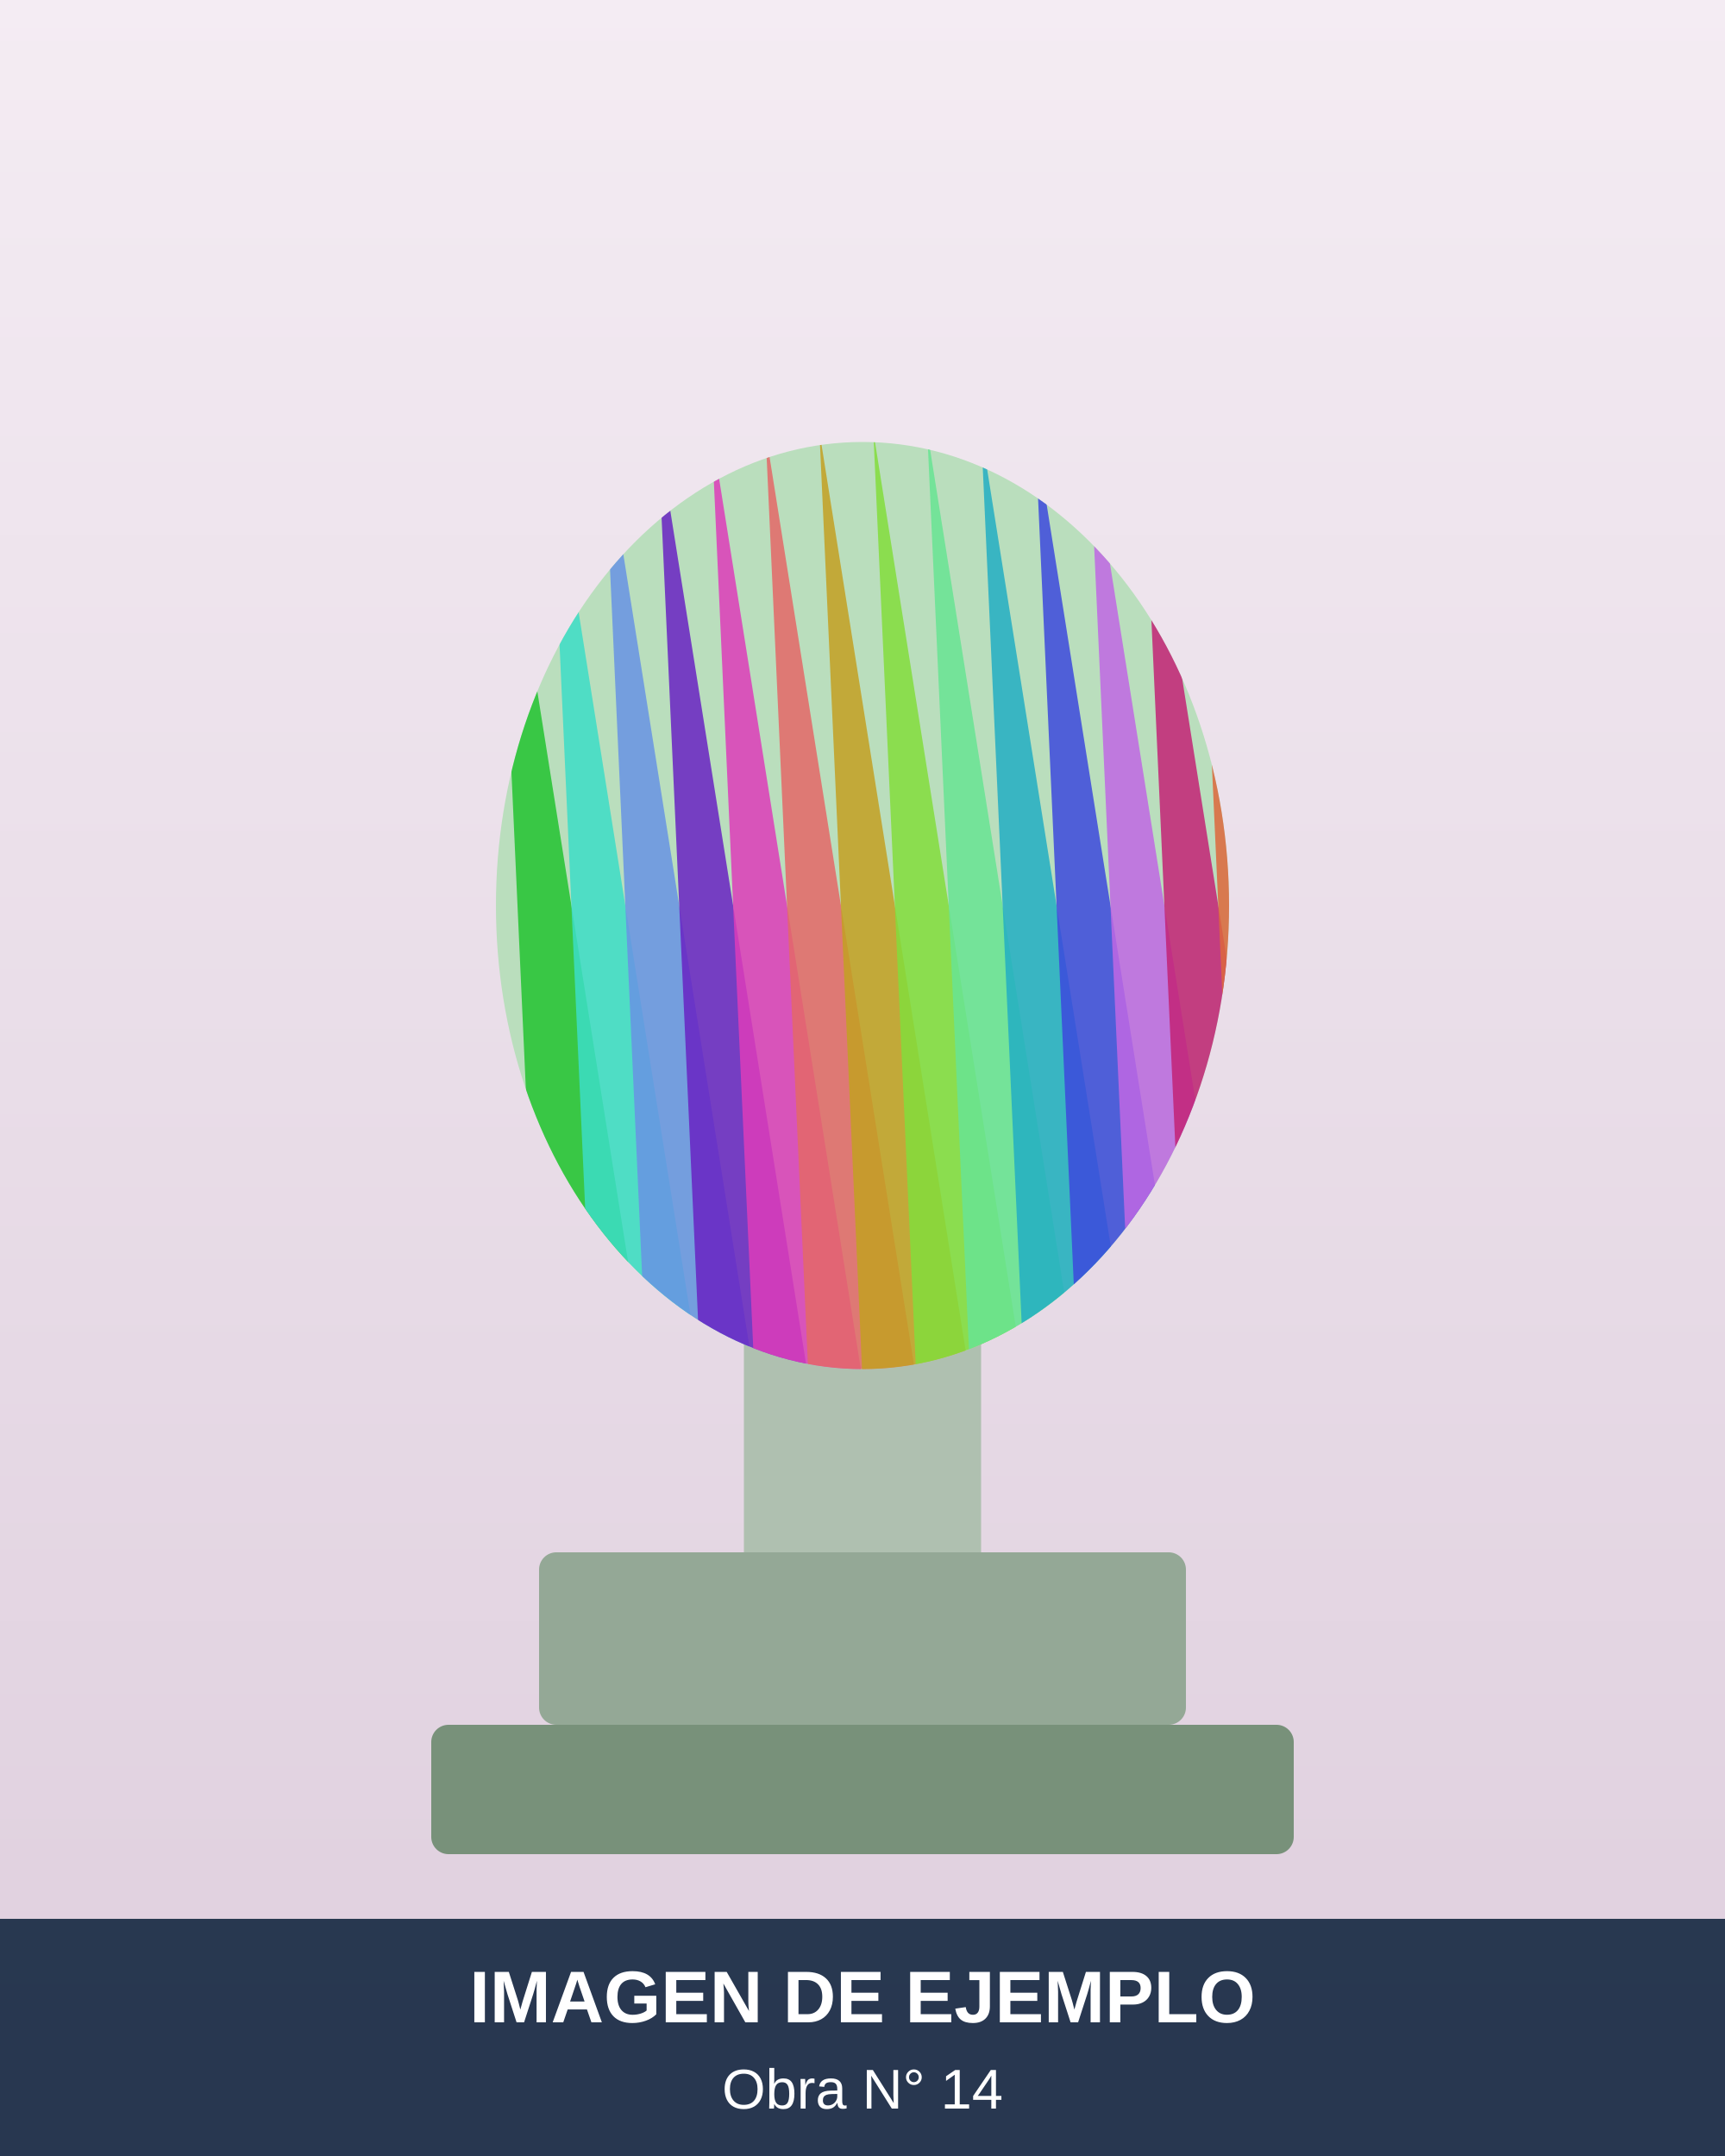
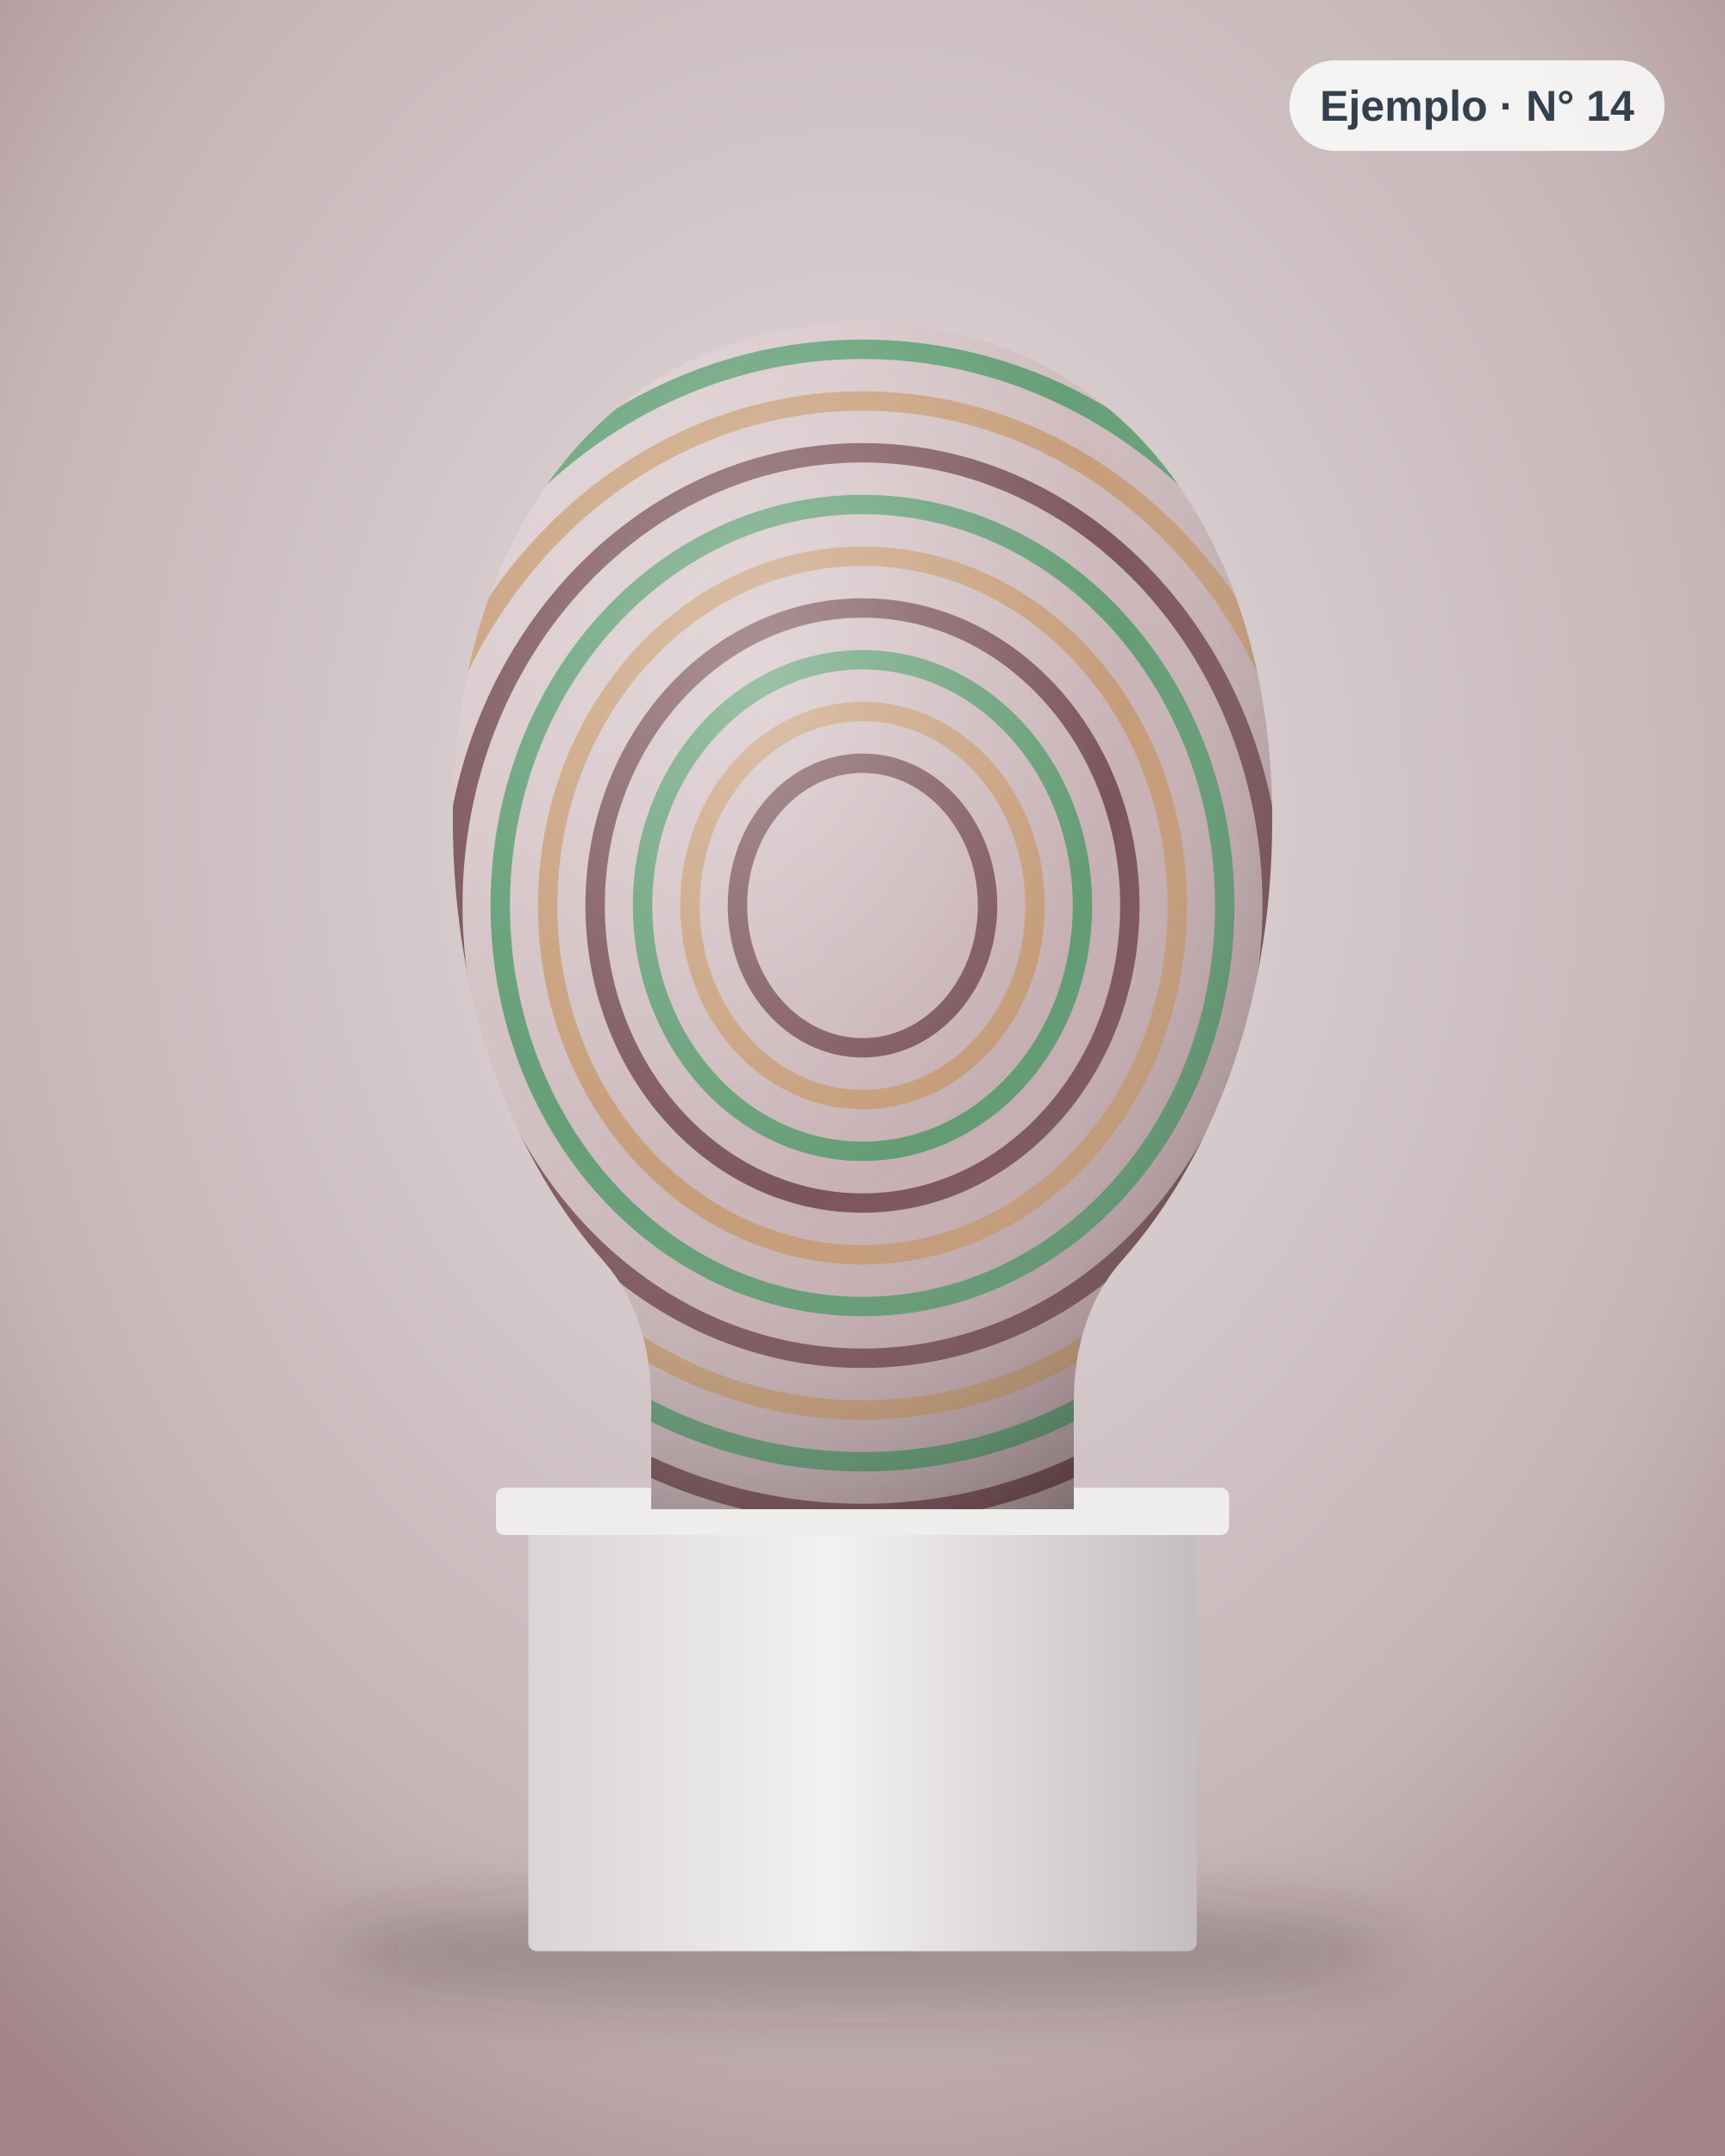
<svg xmlns="http://www.w3.org/2000/svg" viewBox="0 0 800 1000" width="800" height="1000">
  <defs>
-     <linearGradient id="f14" x1="0" y1="0" x2="0" y2="1">
-       <stop offset="0" stop-color="hsl(305 25% 94%)" />
-       <stop offset="1" stop-color="hsl(305 20% 84%)" />
+     <radialGradient id="fondoo14" cx="50%" cy="38%" r="75%">
+       <stop offset="0" stop-color="hsl(350 14% 88% / 1)" />
+       <stop offset="0.7" stop-color="hsl(350 12% 74% / 1)" />
+       <stop offset="1" stop-color="hsl(350 14% 58% / 1)" />
+     </radialGradient>
+     <linearGradient id="pielo14" x1="0" y1="0" x2="1" y2="1">
+       <stop offset="0" stop-color="hsl(350 18% 86% / 1)" />
+       <stop offset="1" stop-color="hsl(350 16% 66% / 1)" />
    </linearGradient>
-     <clipPath id="c14">
-       <ellipse cx="400" cy="420" rx="170" ry="215" />
+     <radialGradient id="luzo14" cx="38%" cy="30%" r="80%">
+       <stop offset="0" stop-color="#ffffff" stop-opacity="0.35" />
+       <stop offset="0.55" stop-color="#ffffff" stop-opacity="0" />
+       <stop offset="1" stop-color="#000000" stop-opacity="0.32" />
+     </radialGradient>
+     <linearGradient id="pedestalo14" x1="0" y1="0" x2="1" y2="0">
+       <stop offset="0" stop-color="hsl(350 6% 84% / 1)" />
+       <stop offset="0.45" stop-color="hsl(350 6% 95% / 1)" />
+       <stop offset="1" stop-color="hsl(350 6% 76% / 1)" />
+     </linearGradient>
+     <clipPath id="clipo14">
+       <path d="M400 150 C 520 150 590 250 590 380 C 590 470 560 540 520 585 C 505 602 498 625 498 650 L 498 700 L 302 700 L 302 650 C 302 625 295 602 280 585 C 240 540 210 470 210 380 C 210 250 280 150 400 150 Z" />
    </clipPath>
+     <filter id="bluro14" x="-20%" y="-200%" width="140%" height="500%">
+       <feGaussianBlur stdDeviation="14" />
+     </filter>
  </defs>
-   <rect width="800" height="1000" fill="url(#f14)" />
-   <rect x="345" y="600" width="110" height="130" fill="hsl(125 12% 72%)" />
-   <rect x="250" y="720" width="300" height="80" rx="8" fill="hsl(125 10% 62%)" />
-   <rect x="200" y="800" width="400" height="60" rx="8" fill="hsl(125 10% 52%)" />
-   <g clip-path="url(#c14)">
-     <rect width="800" height="1000" fill="hsl(125 35% 80%)" />
-     <polygon points="230,200 300,640 250,640" fill="hsl(125 70% 45%)" opacity="0.85" />
-     <polygon points="255,200 325,640 275,640" fill="hsl(172 70% 55%)" opacity="0.85" />
-     <polygon points="280,200 350,640 300,640" fill="hsl(219 70% 65%)" opacity="0.85" />
-     <polygon points="305,200 375,640 325,640" fill="hsl(266 70% 45%)" opacity="0.85" />
-     <polygon points="330,200 400,640 350,640" fill="hsl(313 70% 55%)" opacity="0.85" />
-     <polygon points="355,200 425,640 375,640" fill="hsl(0 70% 65%)" opacity="0.85" />
-     <polygon points="380,200 450,640 400,640" fill="hsl(47 70% 45%)" opacity="0.85" />
-     <polygon points="405,200 475,640 425,640" fill="hsl(94 70% 55%)" opacity="0.85" />
-     <polygon points="430,200 500,640 450,640" fill="hsl(141 70% 65%)" opacity="0.85" />
-     <polygon points="455,200 525,640 475,640" fill="hsl(188 70% 45%)" opacity="0.85" />
-     <polygon points="480,200 550,640 500,640" fill="hsl(235 70% 55%)" opacity="0.85" />
-     <polygon points="505,200 575,640 525,640" fill="hsl(282 70% 65%)" opacity="0.85" />
-     <polygon points="530,200 600,640 550,640" fill="hsl(329 70% 45%)" opacity="0.85" />
-     <polygon points="555,200 625,640 575,640" fill="hsl(16 70% 55%)" opacity="0.85" />
+   <rect width="800" height="1000" fill="url(#fondoo14)" />
+   <ellipse cx="400" cy="905" rx="250" ry="26" fill="hsl(350 12% 20% / 0.28)" filter="url(#bluro14)" />
+   <rect x="245" y="700" width="310" height="205" rx="4" fill="url(#pedestalo14)" />
+   <rect x="230" y="690" width="340" height="22" rx="4" fill="hsl(350 8% 93% / 1)" />
+   <path d="M400 150 C 520 150 590 250 590 380 C 590 470 560 540 520 585 C 505 602 498 625 498 650 L 498 700 L 302 700 L 302 650 C 302 625 295 602 280 585 C 240 540 210 470 210 380 C 210 250 280 150 400 150 Z" fill="url(#pielo14)" />
+   <g clip-path="url(#clipo14)">
+     <ellipse cx="400" cy="420" rx="300" ry="330" fill="none" stroke="hsl(140 38% 42% / 1)" stroke-width="9" opacity="0.75" />
+     <ellipse cx="400" cy="420" rx="278" ry="306" fill="none" stroke="hsl(30 45% 58% / 1)" stroke-width="9" opacity="0.75" />
+     <ellipse cx="400" cy="420" rx="256" ry="282" fill="none" stroke="hsl(350 30% 30% / 1)" stroke-width="9" opacity="0.75" />
+     <ellipse cx="400" cy="420" rx="234" ry="258" fill="none" stroke="hsl(140 38% 42% / 1)" stroke-width="9" opacity="0.75" />
+     <ellipse cx="400" cy="420" rx="212" ry="234" fill="none" stroke="hsl(30 45% 58% / 1)" stroke-width="9" opacity="0.75" />
+     <ellipse cx="400" cy="420" rx="190" ry="210" fill="none" stroke="hsl(350 30% 30% / 1)" stroke-width="9" opacity="0.75" />
+     <ellipse cx="400" cy="420" rx="168" ry="186" fill="none" stroke="hsl(140 38% 42% / 1)" stroke-width="9" opacity="0.75" />
+     <ellipse cx="400" cy="420" rx="146" ry="162" fill="none" stroke="hsl(30 45% 58% / 1)" stroke-width="9" opacity="0.75" />
+     <ellipse cx="400" cy="420" rx="124" ry="138" fill="none" stroke="hsl(350 30% 30% / 1)" stroke-width="9" opacity="0.75" />
+     <ellipse cx="400" cy="420" rx="102" ry="114" fill="none" stroke="hsl(140 38% 42% / 1)" stroke-width="9" opacity="0.75" />
+     <ellipse cx="400" cy="420" rx="80" ry="90" fill="none" stroke="hsl(30 45% 58% / 1)" stroke-width="9" opacity="0.75" />
+     <ellipse cx="400" cy="420" rx="58" ry="66" fill="none" stroke="hsl(350 30% 30% / 1)" stroke-width="9" opacity="0.75" />
  </g>
-   <rect x="0" y="890" width="800" height="110" fill="#10233d" opacity="0.88" />
-   <text x="400" y="938" text-anchor="middle" font-family="Segoe UI, Arial, sans-serif" font-size="34" font-weight="800" fill="#ffffff">IMAGEN DE EJEMPLO</text>
-   <text x="400" y="978" text-anchor="middle" font-family="Segoe UI, Arial, sans-serif" font-size="26" fill="#ffffff">Obra N° 14</text>
+   <path d="M400 150 C 520 150 590 250 590 380 C 590 470 560 540 520 585 C 505 602 498 625 498 650 L 498 700 L 302 700 L 302 650 C 302 625 295 602 280 585 C 240 540 210 470 210 380 C 210 250 280 150 400 150 Z" fill="url(#luzo14)" />
+   <g font-family="Segoe UI, Arial, sans-serif">
+     <rect x="598" y="28" width="174" height="42" rx="21" fill="#ffffff" fill-opacity="0.82" />
+     <text x="685" y="56" text-anchor="middle" font-size="20" font-weight="700" fill="#33414f">Ejemplo · N° 14</text>
+   </g>
</svg>
